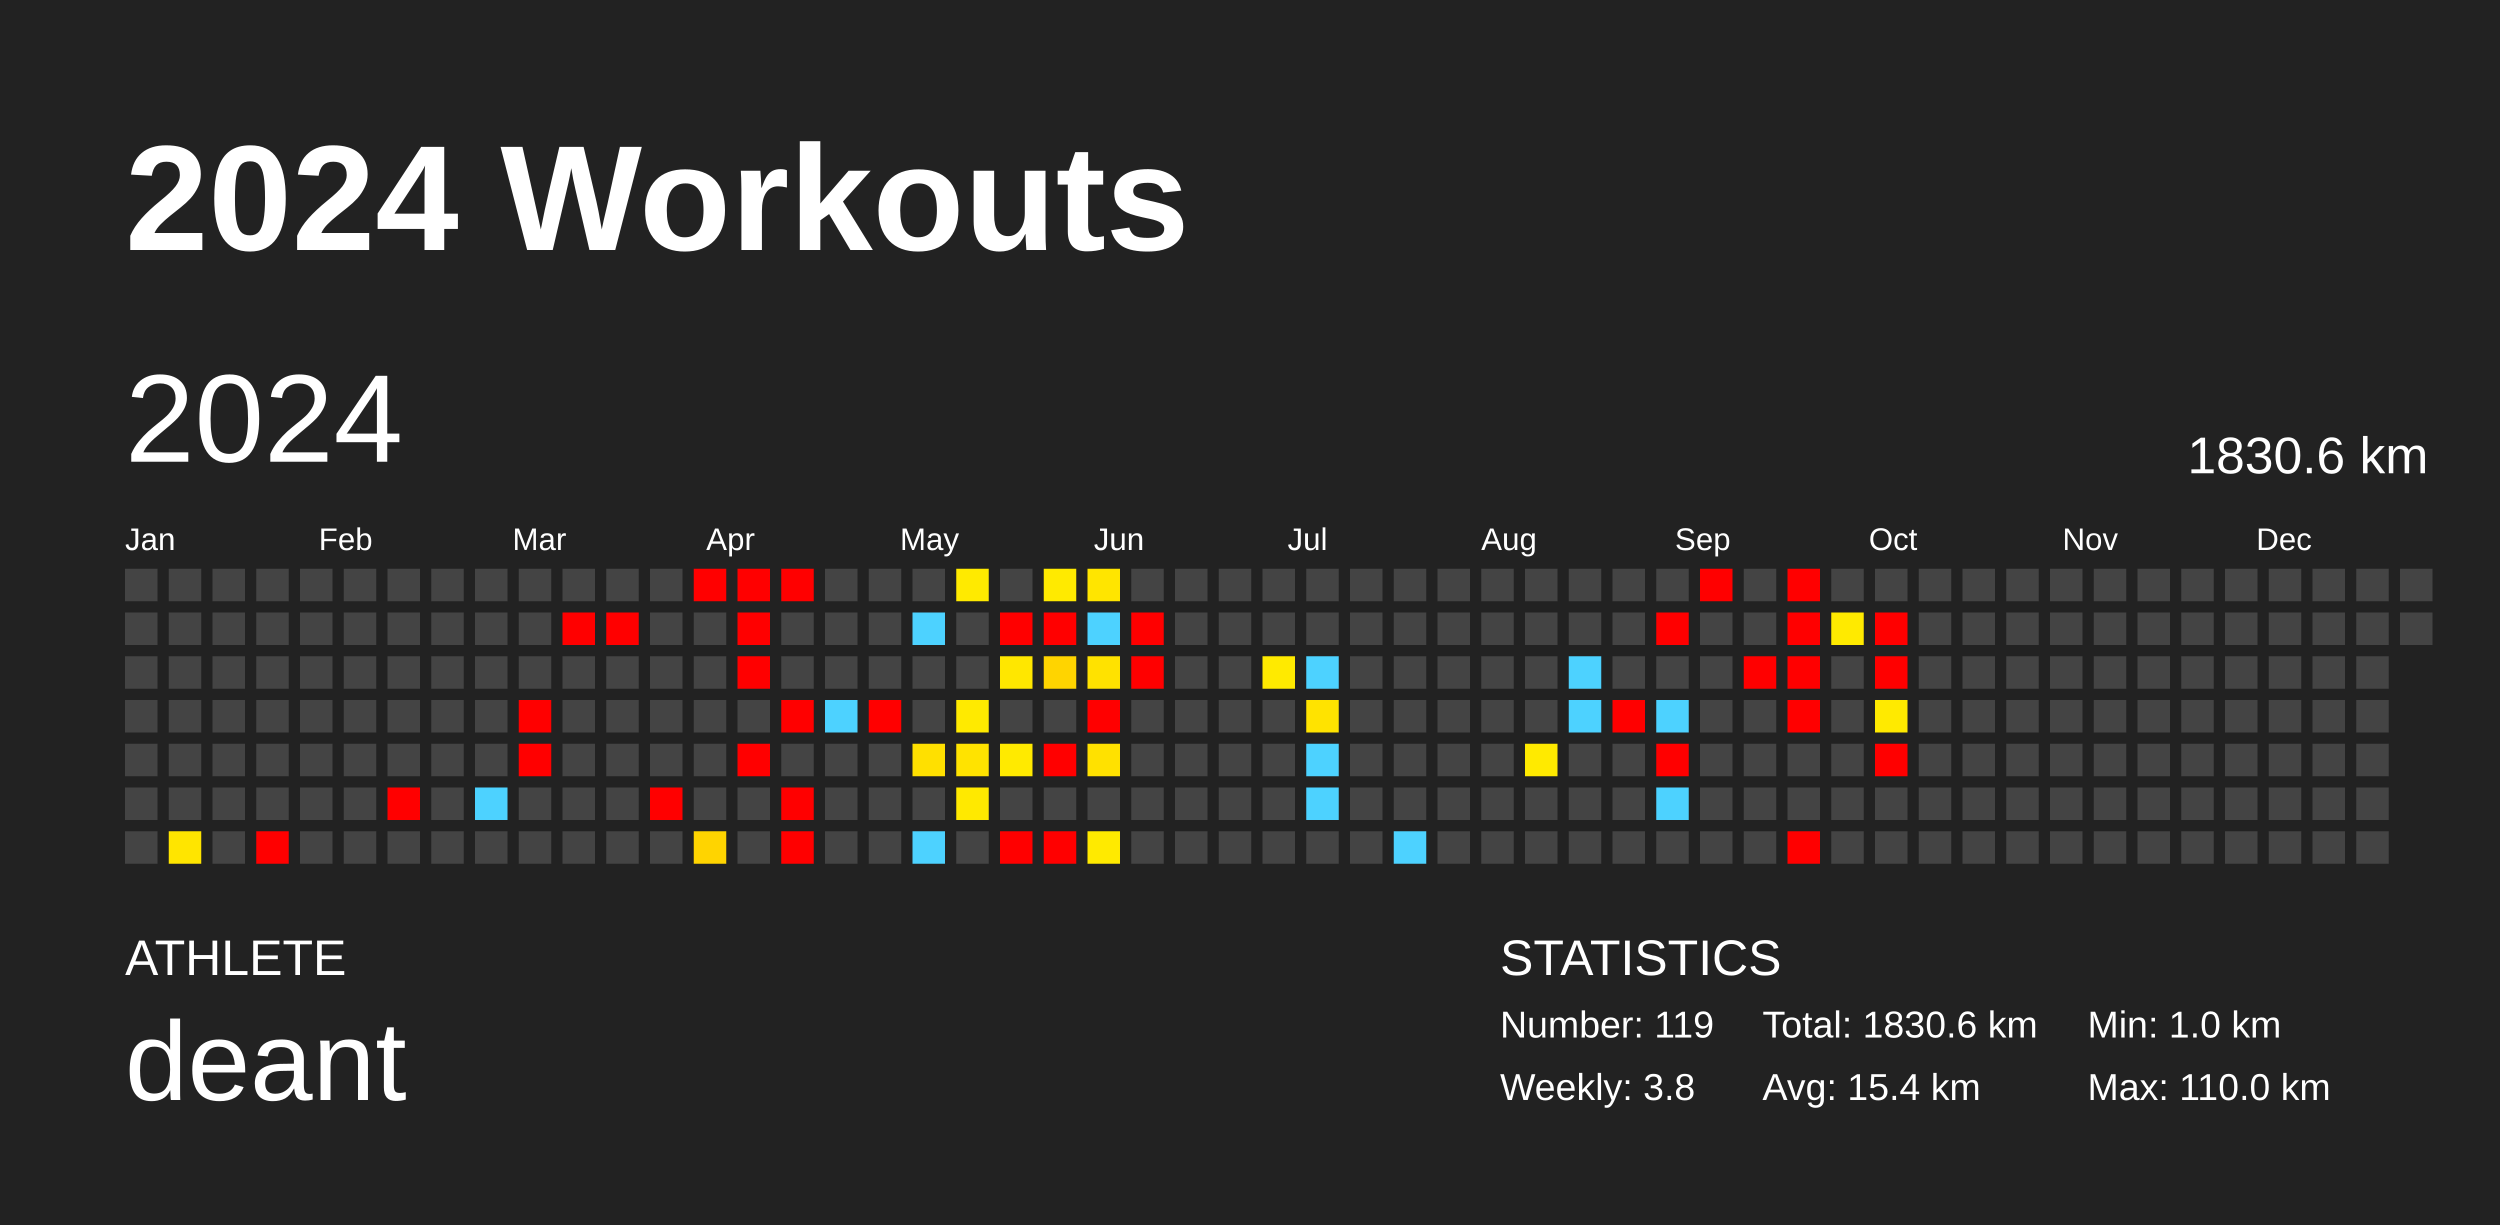
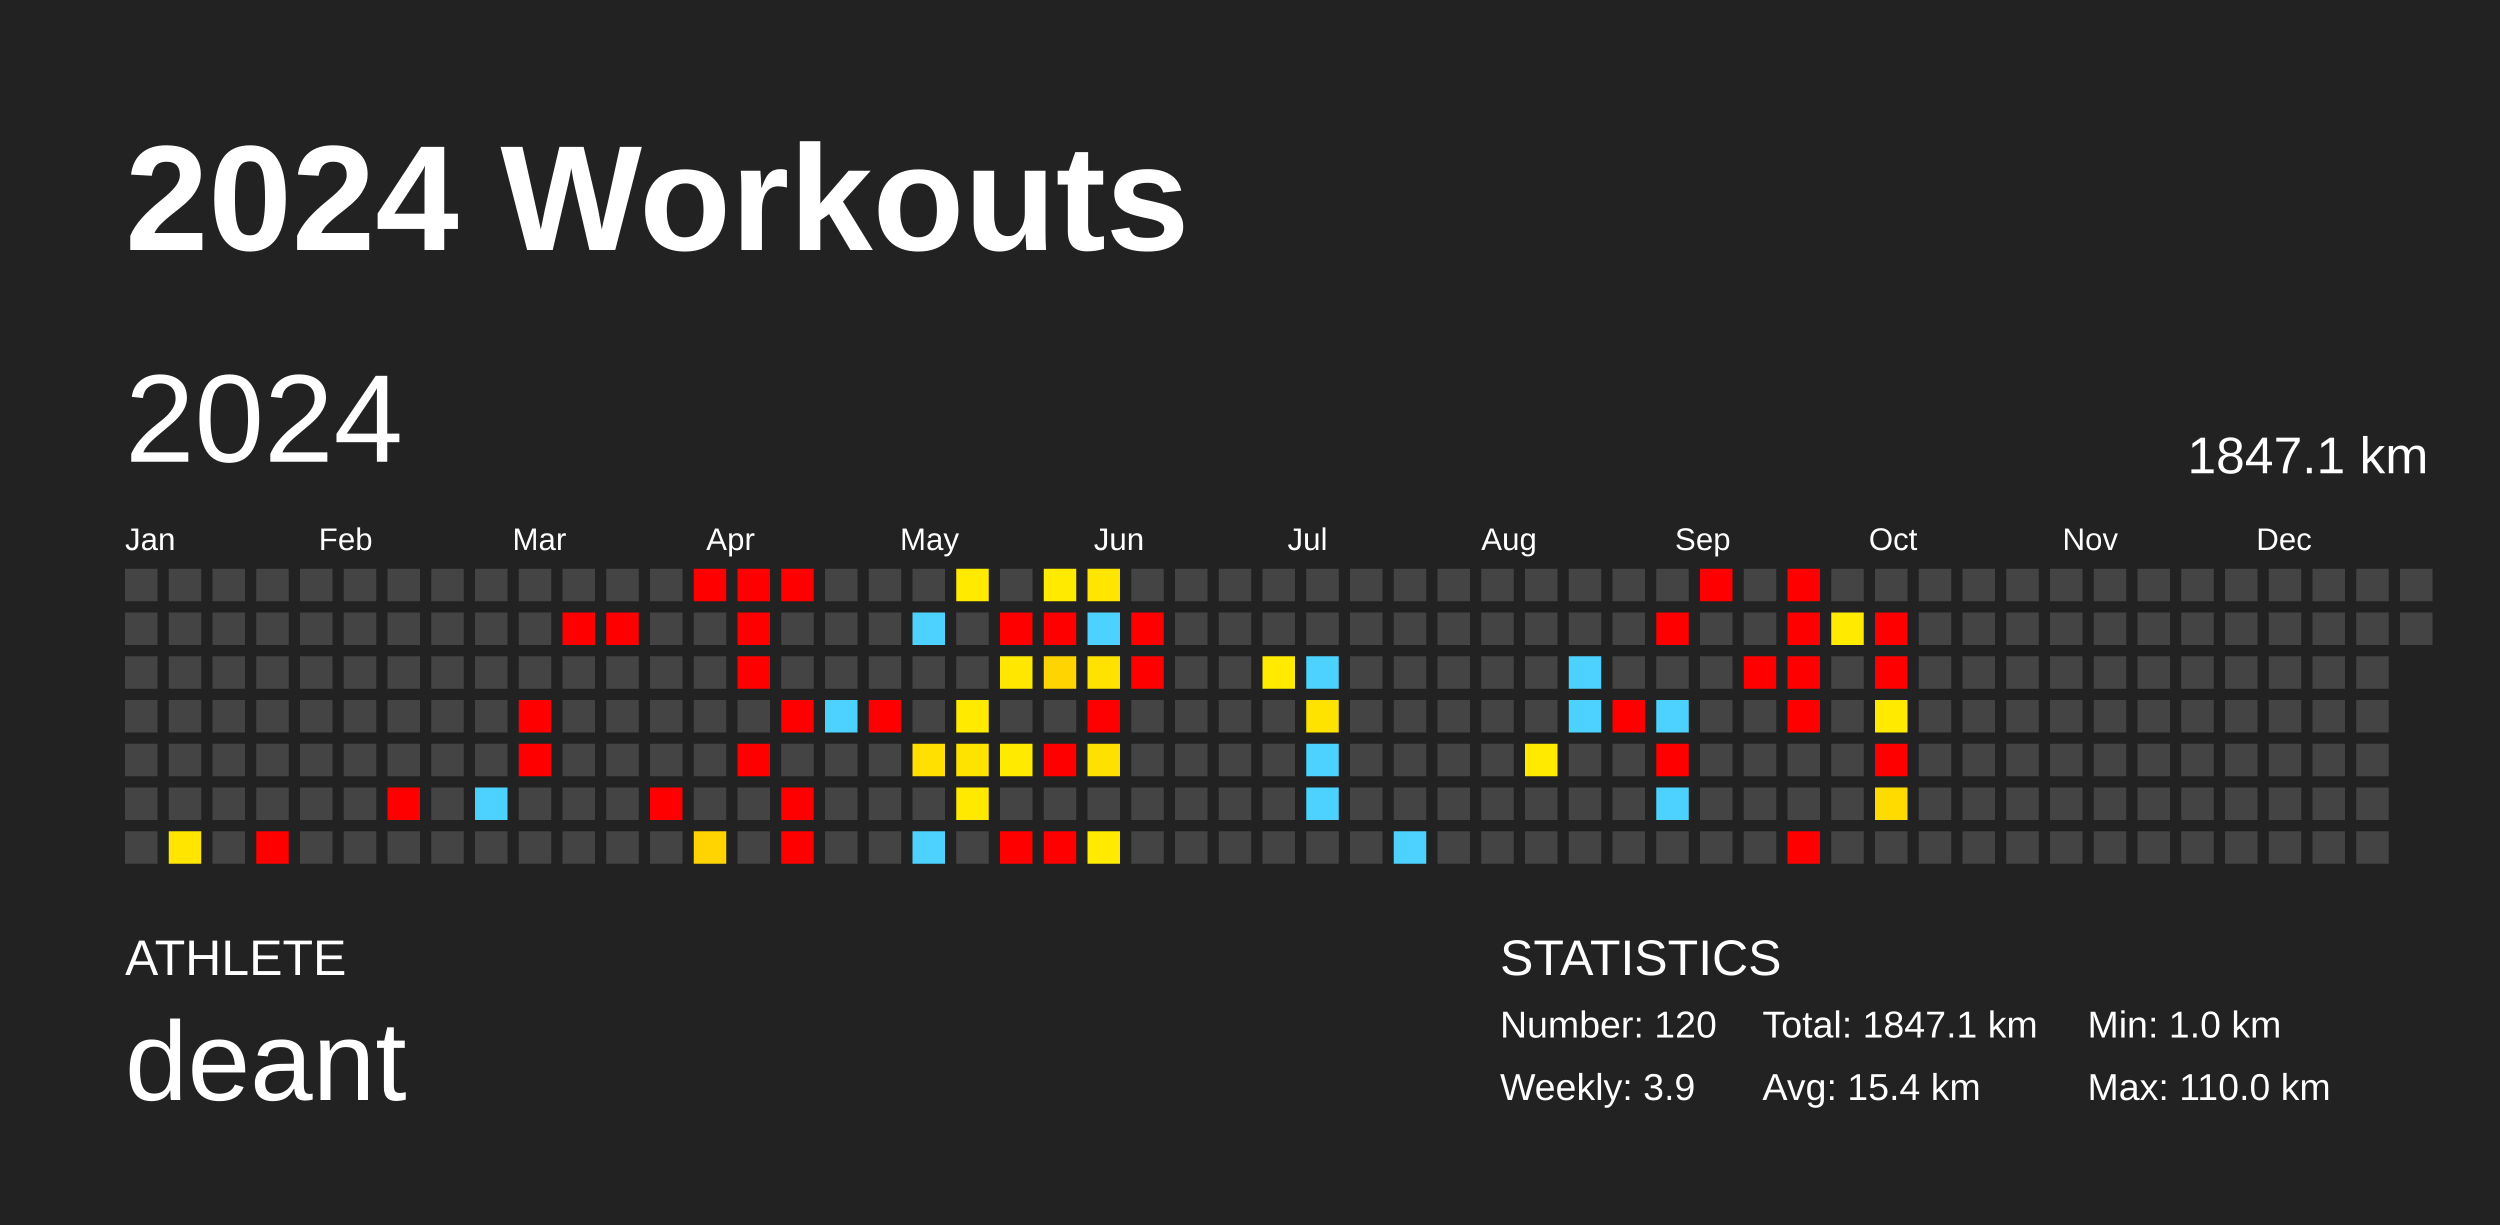
<svg xmlns="http://www.w3.org/2000/svg" baseProfile="full" height="98mm" version="1.1" viewBox="0,0,200,98" width="200mm">
  <defs />
  <rect fill="#222222" height="98" width="200" x="0" y="0" />
  <text fill="#FFFFFF" style="font-size:12px; font-family:Arial; font-weight:bold;" x="10" y="20">2024 Workouts</text>
  <text fill="#FFFFFF" style="font-size:4px; font-family:Arial" x="10" y="78">ATHLETE</text>
  <text fill="#FFFFFF" style="font-size:9px; font-family:Arial" x="10" y="88">deant</text>
  <text fill="#FFFFFF" style="font-size:4px; font-family:Arial" x="120" y="78">STATISTICS</text>
-   <text fill="#FFFFFF" style="font-size:3px; font-family:Arial" x="120" y="83">Number: 119</text>
-   <text fill="#FFFFFF" style="font-size:3px; font-family:Arial" x="120" y="88">Weekly: 3.8</text>
-   <text fill="#FFFFFF" style="font-size:3px; font-family:Arial" x="141" y="83">Total: 1830.6 km</text>
+   <text fill="#FFFFFF" style="font-size:3px; font-family:Arial" x="120" y="83">Number: 120</text>
+   <text fill="#FFFFFF" style="font-size:3px; font-family:Arial" x="120" y="88">Weekly: 3.9</text>
+   <text fill="#FFFFFF" style="font-size:3px; font-family:Arial" x="141" y="83">Total: 1847.1 km</text>
  <text fill="#FFFFFF" style="font-size:3px; font-family:Arial" x="141" y="88">Avg: 15.4 km</text>
  <text fill="#FFFFFF" style="font-size:3px; font-family:Arial" x="167" y="83">Min: 1.0 km</text>
  <text fill="#FFFFFF" style="font-size:3px; font-family:Arial" x="167" y="88">Max: 110.0 km</text>
  <text dominant-baseline="hanging" fill="#FFFFFF" style="font-size:10.0px; font-family:Arial;" x="10" y="30">2024</text>
-   <text dominant-baseline="hanging" fill="#FFFFFF" style="font-size:4.125px; font-family:Arial;" x="175" y="35">1830.6 km</text>
+   <text dominant-baseline="hanging" fill="#FFFFFF" style="font-size:4.125px; font-family:Arial;" x="175" y="35">1847.1 km</text>
  <text fill="#FFFFFF" style="font-size:2.5px; font-family:Arial" x="10.0" y="44">Jan</text>
  <text fill="#FFFFFF" style="font-size:2.5px; font-family:Arial" x="25.5" y="44">Feb</text>
  <text fill="#FFFFFF" style="font-size:2.5px; font-family:Arial" x="41.0" y="44">Mar</text>
  <text fill="#FFFFFF" style="font-size:2.5px; font-family:Arial" x="56.5" y="44">Apr</text>
  <text fill="#FFFFFF" style="font-size:2.5px; font-family:Arial" x="72.0" y="44">May</text>
  <text fill="#FFFFFF" style="font-size:2.5px; font-family:Arial" x="87.5" y="44">Jun</text>
  <text fill="#FFFFFF" style="font-size:2.5px; font-family:Arial" x="103.0" y="44">Jul</text>
  <text fill="#FFFFFF" style="font-size:2.5px; font-family:Arial" x="118.5" y="44">Aug</text>
  <text fill="#FFFFFF" style="font-size:2.5px; font-family:Arial" x="134.0" y="44">Sep</text>
  <text fill="#FFFFFF" style="font-size:2.5px; font-family:Arial" x="149.5" y="44">Oct</text>
  <text fill="#FFFFFF" style="font-size:2.5px; font-family:Arial" x="165.0" y="44">Nov</text>
  <text fill="#FFFFFF" style="font-size:2.5px; font-family:Arial" x="180.5" y="44">Dec</text>
  <rect fill="#444444" height="2.6" width="2.6" x="10.0" y="45.5" />
  <rect fill="#444444" height="2.6" width="2.6" x="10.0" y="49.0" />
  <rect fill="#444444" height="2.6" width="2.6" x="10.0" y="52.5" />
  <rect fill="#444444" height="2.6" width="2.6" x="10.0" y="56.0" />
  <rect fill="#444444" height="2.6" width="2.6" x="10.0" y="59.5" />
  <rect fill="#444444" height="2.6" width="2.6" x="10.0" y="63.0" />
  <rect fill="#444444" height="2.6" width="2.6" x="10.0" y="66.5" />
  <rect fill="#444444" height="2.6" width="2.6" x="13.5" y="45.5" />
  <rect fill="#444444" height="2.6" width="2.6" x="13.5" y="49.0" />
  <rect fill="#444444" height="2.6" width="2.6" x="13.5" y="52.5" />
  <rect fill="#444444" height="2.6" width="2.6" x="13.5" y="56.0" />
  <rect fill="#444444" height="2.6" width="2.6" x="13.5" y="59.5" />
  <rect fill="#444444" height="2.6" width="2.6" x="13.5" y="63.0" />
  <rect fill="#ffe500" height="2.6" width="2.6" x="13.5" y="66.5" />
  <rect fill="#444444" height="2.6" width="2.6" x="17.0" y="45.5" />
  <rect fill="#444444" height="2.6" width="2.6" x="17.0" y="49.0" />
  <rect fill="#444444" height="2.6" width="2.6" x="17.0" y="52.5" />
  <rect fill="#444444" height="2.6" width="2.6" x="17.0" y="56.0" />
  <rect fill="#444444" height="2.6" width="2.6" x="17.0" y="59.5" />
  <rect fill="#444444" height="2.6" width="2.6" x="17.0" y="63.0" />
  <rect fill="#444444" height="2.6" width="2.6" x="17.0" y="66.5" />
  <rect fill="#444444" height="2.6" width="2.6" x="20.5" y="45.5" />
  <rect fill="#444444" height="2.6" width="2.6" x="20.5" y="49.0" />
  <rect fill="#444444" height="2.6" width="2.6" x="20.5" y="52.5" />
  <rect fill="#444444" height="2.6" width="2.6" x="20.5" y="56.0" />
  <rect fill="#444444" height="2.6" width="2.6" x="20.5" y="59.5" />
  <rect fill="#444444" height="2.6" width="2.6" x="20.5" y="63.0" />
  <rect fill="red" height="2.6" width="2.6" x="20.5" y="66.5" />
  <rect fill="#444444" height="2.6" width="2.6" x="24.0" y="45.5" />
  <rect fill="#444444" height="2.6" width="2.6" x="24.0" y="49.0" />
  <rect fill="#444444" height="2.6" width="2.6" x="24.0" y="52.5" />
  <rect fill="#444444" height="2.6" width="2.6" x="24.0" y="56.0" />
  <rect fill="#444444" height="2.6" width="2.6" x="24.0" y="59.5" />
  <rect fill="#444444" height="2.6" width="2.6" x="24.0" y="63.0" />
  <rect fill="#444444" height="2.6" width="2.6" x="24.0" y="66.5" />
  <rect fill="#444444" height="2.6" width="2.6" x="27.5" y="45.5" />
  <rect fill="#444444" height="2.6" width="2.6" x="27.5" y="49.0" />
  <rect fill="#444444" height="2.6" width="2.6" x="27.5" y="52.5" />
  <rect fill="#444444" height="2.6" width="2.6" x="27.5" y="56.0" />
  <rect fill="#444444" height="2.6" width="2.6" x="27.5" y="59.5" />
  <rect fill="#444444" height="2.6" width="2.6" x="27.5" y="63.0" />
  <rect fill="#444444" height="2.6" width="2.6" x="27.5" y="66.5" />
  <rect fill="#444444" height="2.6" width="2.6" x="31.0" y="45.5" />
  <rect fill="#444444" height="2.6" width="2.6" x="31.0" y="49.0" />
  <rect fill="#444444" height="2.6" width="2.6" x="31.0" y="52.5" />
  <rect fill="#444444" height="2.6" width="2.6" x="31.0" y="56.0" />
  <rect fill="#444444" height="2.6" width="2.6" x="31.0" y="59.5" />
  <rect fill="red" height="2.6" width="2.6" x="31.0" y="63.0" />
  <rect fill="#444444" height="2.6" width="2.6" x="31.0" y="66.5" />
  <rect fill="#444444" height="2.6" width="2.6" x="34.5" y="45.5" />
  <rect fill="#444444" height="2.6" width="2.6" x="34.5" y="49.0" />
  <rect fill="#444444" height="2.6" width="2.6" x="34.5" y="52.5" />
  <rect fill="#444444" height="2.6" width="2.6" x="34.5" y="56.0" />
  <rect fill="#444444" height="2.6" width="2.6" x="34.5" y="59.5" />
  <rect fill="#444444" height="2.6" width="2.6" x="34.5" y="63.0" />
  <rect fill="#444444" height="2.6" width="2.6" x="34.5" y="66.5" />
  <rect fill="#444444" height="2.6" width="2.6" x="38.0" y="45.5" />
  <rect fill="#444444" height="2.6" width="2.6" x="38.0" y="49.0" />
  <rect fill="#444444" height="2.6" width="2.6" x="38.0" y="52.5" />
  <rect fill="#444444" height="2.6" width="2.6" x="38.0" y="56.0" />
  <rect fill="#444444" height="2.6" width="2.6" x="38.0" y="59.5" />
  <rect fill="#4dd2ff" height="2.6" width="2.6" x="38.0" y="63.0" />
  <rect fill="#444444" height="2.6" width="2.6" x="38.0" y="66.5" />
  <rect fill="#444444" height="2.6" width="2.6" x="41.5" y="45.5" />
  <rect fill="#444444" height="2.6" width="2.6" x="41.5" y="49.0" />
  <rect fill="#444444" height="2.6" width="2.6" x="41.5" y="52.5" />
  <rect fill="red" height="2.6" width="2.6" x="41.5" y="56.0" />
  <rect fill="red" height="2.6" width="2.6" x="41.5" y="59.5" />
  <rect fill="#444444" height="2.6" width="2.6" x="41.5" y="63.0" />
  <rect fill="#444444" height="2.6" width="2.6" x="41.5" y="66.5" />
  <rect fill="#444444" height="2.6" width="2.6" x="45.0" y="45.5" />
  <rect fill="red" height="2.6" width="2.6" x="45.0" y="49.0" />
  <rect fill="#444444" height="2.6" width="2.6" x="45.0" y="52.5" />
  <rect fill="#444444" height="2.6" width="2.6" x="45.0" y="56.0" />
  <rect fill="#444444" height="2.6" width="2.6" x="45.0" y="59.5" />
  <rect fill="#444444" height="2.6" width="2.6" x="45.0" y="63.0" />
  <rect fill="#444444" height="2.6" width="2.6" x="45.0" y="66.5" />
  <rect fill="#444444" height="2.6" width="2.6" x="48.5" y="45.5" />
  <rect fill="red" height="2.6" width="2.6" x="48.5" y="49.0" />
  <rect fill="#444444" height="2.6" width="2.6" x="48.5" y="52.5" />
  <rect fill="#444444" height="2.6" width="2.6" x="48.5" y="56.0" />
  <rect fill="#444444" height="2.6" width="2.6" x="48.5" y="59.5" />
  <rect fill="#444444" height="2.6" width="2.6" x="48.5" y="63.0" />
  <rect fill="#444444" height="2.6" width="2.6" x="48.5" y="66.5" />
  <rect fill="#444444" height="2.6" width="2.6" x="52.0" y="45.5" />
  <rect fill="#444444" height="2.6" width="2.6" x="52.0" y="49.0" />
  <rect fill="#444444" height="2.6" width="2.6" x="52.0" y="52.5" />
  <rect fill="#444444" height="2.6" width="2.6" x="52.0" y="56.0" />
  <rect fill="#444444" height="2.6" width="2.6" x="52.0" y="59.5" />
  <rect fill="red" height="2.6" width="2.6" x="52.0" y="63.0" />
  <rect fill="#444444" height="2.6" width="2.6" x="52.0" y="66.5" />
  <rect fill="red" height="2.6" width="2.6" x="55.5" y="45.5" />
  <rect fill="#444444" height="2.6" width="2.6" x="55.5" y="49.0" />
  <rect fill="#444444" height="2.6" width="2.6" x="55.5" y="52.5" />
  <rect fill="#444444" height="2.6" width="2.6" x="55.5" y="56.0" />
  <rect fill="#444444" height="2.6" width="2.6" x="55.5" y="59.5" />
  <rect fill="#444444" height="2.6" width="2.6" x="55.5" y="63.0" />
  <rect fill="#ffd400" height="2.6" width="2.6" x="55.5" y="66.5" />
  <rect fill="red" height="2.6" width="2.6" x="59.0" y="45.5" />
  <rect fill="red" height="2.6" width="2.6" x="59.0" y="49.0" />
  <rect fill="red" height="2.6" width="2.6" x="59.0" y="52.5" />
  <rect fill="#444444" height="2.6" width="2.6" x="59.0" y="56.0" />
  <rect fill="red" height="2.6" width="2.6" x="59.0" y="59.5" />
  <rect fill="#444444" height="2.6" width="2.6" x="59.0" y="63.0" />
  <rect fill="#444444" height="2.6" width="2.6" x="59.0" y="66.5" />
  <rect fill="red" height="2.6" width="2.6" x="62.5" y="45.5" />
  <rect fill="#444444" height="2.6" width="2.6" x="62.5" y="49.0" />
  <rect fill="#444444" height="2.6" width="2.6" x="62.5" y="52.5" />
  <rect fill="red" height="2.6" width="2.6" x="62.5" y="56.0" />
  <rect fill="#444444" height="2.6" width="2.6" x="62.5" y="59.5" />
  <rect fill="red" height="2.6" width="2.6" x="62.5" y="63.0" />
  <rect fill="red" height="2.6" width="2.6" x="62.5" y="66.5" />
  <rect fill="#444444" height="2.6" width="2.6" x="66.0" y="45.5" />
  <rect fill="#444444" height="2.6" width="2.6" x="66.0" y="49.0" />
  <rect fill="#444444" height="2.6" width="2.6" x="66.0" y="52.5" />
  <rect fill="#4dd2ff" height="2.6" width="2.6" x="66.0" y="56.0" />
  <rect fill="#444444" height="2.6" width="2.6" x="66.0" y="59.5" />
  <rect fill="#444444" height="2.6" width="2.6" x="66.0" y="63.0" />
  <rect fill="#444444" height="2.6" width="2.6" x="66.0" y="66.5" />
  <rect fill="#444444" height="2.6" width="2.6" x="69.5" y="45.5" />
  <rect fill="#444444" height="2.6" width="2.6" x="69.5" y="49.0" />
  <rect fill="#444444" height="2.6" width="2.6" x="69.5" y="52.5" />
  <rect fill="red" height="2.6" width="2.6" x="69.5" y="56.0" />
  <rect fill="#444444" height="2.6" width="2.6" x="69.5" y="59.5" />
  <rect fill="#444444" height="2.6" width="2.6" x="69.5" y="63.0" />
  <rect fill="#444444" height="2.6" width="2.6" x="69.5" y="66.5" />
  <rect fill="#444444" height="2.6" width="2.6" x="73.0" y="45.5" />
  <rect fill="#4dd2ff" height="2.6" width="2.6" x="73.0" y="49.0" />
  <rect fill="#444444" height="2.6" width="2.6" x="73.0" y="52.5" />
  <rect fill="#444444" height="2.6" width="2.6" x="73.0" y="56.0" />
  <rect fill="#ffe000" height="2.6" width="2.6" x="73.0" y="59.5" />
  <rect fill="#444444" height="2.6" width="2.6" x="73.0" y="63.0" />
  <rect fill="#4dd2ff" height="2.6" width="2.6" x="73.0" y="66.5" />
  <rect fill="#ffea00" height="2.6" width="2.6" x="76.5" y="45.5" />
  <rect fill="#444444" height="2.6" width="2.6" x="76.5" y="49.0" />
  <rect fill="#444444" height="2.6" width="2.6" x="76.5" y="52.5" />
  <rect fill="#ffea00" height="2.6" width="2.6" x="76.5" y="56.0" />
  <rect fill="#ffe300" height="2.6" width="2.6" x="76.5" y="59.5" />
  <rect fill="#ffe900" height="2.6" width="2.6" x="76.5" y="63.0" />
  <rect fill="#444444" height="2.6" width="2.6" x="76.5" y="66.5" />
  <rect fill="#444444" height="2.6" width="2.6" x="80.0" y="45.5" />
  <rect fill="red" height="2.6" width="2.6" x="80.0" y="49.0" />
  <rect fill="#ffe700" height="2.6" width="2.6" x="80.0" y="52.5" />
  <rect fill="#444444" height="2.6" width="2.6" x="80.0" y="56.0" />
  <rect fill="#ffea00" height="2.6" width="2.6" x="80.0" y="59.5" />
  <rect fill="#444444" height="2.6" width="2.6" x="80.0" y="63.0" />
  <rect fill="red" height="2.6" width="2.6" x="80.0" y="66.5" />
  <rect fill="#ffea00" height="2.6" width="2.6" x="83.5" y="45.5" />
  <rect fill="red" height="2.6" width="2.6" x="83.5" y="49.0" />
  <rect fill="#ffd400" height="2.6" width="2.6" x="83.5" y="52.5" />
  <rect fill="#444444" height="2.6" width="2.6" x="83.5" y="56.0" />
  <rect fill="red" height="2.6" width="2.6" x="83.5" y="59.5" />
  <rect fill="#444444" height="2.6" width="2.6" x="83.5" y="63.0" />
  <rect fill="red" height="2.6" width="2.6" x="83.5" y="66.5" />
  <rect fill="#ffe500" height="2.6" width="2.6" x="87.0" y="45.5" />
  <rect fill="#4dd2ff" height="2.6" width="2.6" x="87.0" y="49.0" />
  <rect fill="#ffe200" height="2.6" width="2.6" x="87.0" y="52.5" />
  <rect fill="red" height="2.6" width="2.6" x="87.0" y="56.0" />
  <rect fill="#ffe100" height="2.6" width="2.6" x="87.0" y="59.5" />
  <rect fill="#444444" height="2.6" width="2.6" x="87.0" y="63.0" />
  <rect fill="#ffea00" height="2.6" width="2.6" x="87.0" y="66.5" />
  <rect fill="#444444" height="2.6" width="2.6" x="90.5" y="45.5" />
  <rect fill="red" height="2.6" width="2.6" x="90.5" y="49.0" />
  <rect fill="red" height="2.6" width="2.6" x="90.5" y="52.5" />
  <rect fill="#444444" height="2.6" width="2.6" x="90.5" y="56.0" />
  <rect fill="#444444" height="2.6" width="2.6" x="90.5" y="59.5" />
  <rect fill="#444444" height="2.6" width="2.6" x="90.5" y="63.0" />
  <rect fill="#444444" height="2.6" width="2.6" x="90.5" y="66.5" />
  <rect fill="#444444" height="2.6" width="2.6" x="94.0" y="45.5" />
  <rect fill="#444444" height="2.6" width="2.6" x="94.0" y="49.0" />
  <rect fill="#444444" height="2.6" width="2.6" x="94.0" y="52.5" />
  <rect fill="#444444" height="2.6" width="2.6" x="94.0" y="56.0" />
  <rect fill="#444444" height="2.6" width="2.6" x="94.0" y="59.5" />
  <rect fill="#444444" height="2.6" width="2.6" x="94.0" y="63.0" />
  <rect fill="#444444" height="2.6" width="2.6" x="94.0" y="66.5" />
  <rect fill="#444444" height="2.6" width="2.6" x="97.5" y="45.5" />
  <rect fill="#444444" height="2.6" width="2.6" x="97.5" y="49.0" />
  <rect fill="#444444" height="2.6" width="2.6" x="97.5" y="52.5" />
  <rect fill="#444444" height="2.6" width="2.6" x="97.5" y="56.0" />
  <rect fill="#444444" height="2.6" width="2.6" x="97.5" y="59.5" />
  <rect fill="#444444" height="2.6" width="2.6" x="97.5" y="63.0" />
  <rect fill="#444444" height="2.6" width="2.6" x="97.5" y="66.5" />
  <rect fill="#444444" height="2.6" width="2.6" x="101.0" y="45.5" />
  <rect fill="#444444" height="2.6" width="2.6" x="101.0" y="49.0" />
  <rect fill="#ffea00" height="2.6" width="2.6" x="101.0" y="52.5" />
  <rect fill="#444444" height="2.6" width="2.6" x="101.0" y="56.0" />
  <rect fill="#444444" height="2.6" width="2.6" x="101.0" y="59.5" />
  <rect fill="#444444" height="2.6" width="2.6" x="101.0" y="63.0" />
  <rect fill="#444444" height="2.6" width="2.6" x="101.0" y="66.5" />
  <rect fill="#444444" height="2.6" width="2.6" x="104.5" y="45.5" />
  <rect fill="#444444" height="2.6" width="2.6" x="104.5" y="49.0" />
  <rect fill="#4dd2ff" height="2.6" width="2.6" x="104.5" y="52.5" />
  <rect fill="#ffe300" height="2.6" width="2.6" x="104.5" y="56.0" />
  <rect fill="#4dd2ff" height="2.6" width="2.6" x="104.5" y="59.5" />
  <rect fill="#4dd2ff" height="2.6" width="2.6" x="104.5" y="63.0" />
  <rect fill="#444444" height="2.6" width="2.6" x="104.5" y="66.5" />
  <rect fill="#444444" height="2.6" width="2.6" x="108.0" y="45.5" />
  <rect fill="#444444" height="2.6" width="2.6" x="108.0" y="49.0" />
  <rect fill="#444444" height="2.6" width="2.6" x="108.0" y="52.5" />
  <rect fill="#444444" height="2.6" width="2.6" x="108.0" y="56.0" />
  <rect fill="#444444" height="2.6" width="2.6" x="108.0" y="59.5" />
  <rect fill="#444444" height="2.6" width="2.6" x="108.0" y="63.0" />
  <rect fill="#444444" height="2.6" width="2.6" x="108.0" y="66.5" />
  <rect fill="#444444" height="2.6" width="2.6" x="111.5" y="45.5" />
  <rect fill="#444444" height="2.6" width="2.6" x="111.5" y="49.0" />
  <rect fill="#444444" height="2.6" width="2.6" x="111.5" y="52.5" />
  <rect fill="#444444" height="2.6" width="2.6" x="111.5" y="56.0" />
  <rect fill="#444444" height="2.6" width="2.6" x="111.5" y="59.5" />
  <rect fill="#444444" height="2.6" width="2.6" x="111.5" y="63.0" />
  <rect fill="#4dd2ff" height="2.6" width="2.6" x="111.5" y="66.5" />
  <rect fill="#444444" height="2.6" width="2.6" x="115.0" y="45.5" />
  <rect fill="#444444" height="2.6" width="2.6" x="115.0" y="49.0" />
  <rect fill="#444444" height="2.6" width="2.6" x="115.0" y="52.5" />
  <rect fill="#444444" height="2.6" width="2.6" x="115.0" y="56.0" />
  <rect fill="#444444" height="2.6" width="2.6" x="115.0" y="59.5" />
  <rect fill="#444444" height="2.6" width="2.6" x="115.0" y="63.0" />
  <rect fill="#444444" height="2.6" width="2.6" x="115.0" y="66.5" />
  <rect fill="#444444" height="2.6" width="2.6" x="118.5" y="45.5" />
  <rect fill="#444444" height="2.6" width="2.6" x="118.5" y="49.0" />
  <rect fill="#444444" height="2.6" width="2.6" x="118.5" y="52.5" />
  <rect fill="#444444" height="2.6" width="2.6" x="118.5" y="56.0" />
  <rect fill="#444444" height="2.6" width="2.6" x="118.5" y="59.5" />
  <rect fill="#444444" height="2.6" width="2.6" x="118.5" y="63.0" />
  <rect fill="#444444" height="2.6" width="2.6" x="118.5" y="66.5" />
  <rect fill="#444444" height="2.6" width="2.6" x="122.0" y="45.5" />
  <rect fill="#444444" height="2.6" width="2.6" x="122.0" y="49.0" />
  <rect fill="#444444" height="2.6" width="2.6" x="122.0" y="52.5" />
  <rect fill="#444444" height="2.6" width="2.6" x="122.0" y="56.0" />
  <rect fill="#ffea00" height="2.6" width="2.6" x="122.0" y="59.5" />
  <rect fill="#444444" height="2.6" width="2.6" x="122.0" y="63.0" />
  <rect fill="#444444" height="2.6" width="2.6" x="122.0" y="66.5" />
  <rect fill="#444444" height="2.6" width="2.6" x="125.5" y="45.5" />
  <rect fill="#444444" height="2.6" width="2.6" x="125.5" y="49.0" />
  <rect fill="#4dd2ff" height="2.6" width="2.6" x="125.5" y="52.5" />
  <rect fill="#4dd2ff" height="2.6" width="2.6" x="125.5" y="56.0" />
  <rect fill="#444444" height="2.6" width="2.6" x="125.5" y="59.5" />
  <rect fill="#444444" height="2.6" width="2.6" x="125.5" y="63.0" />
  <rect fill="#444444" height="2.6" width="2.6" x="125.5" y="66.5" />
  <rect fill="#444444" height="2.6" width="2.6" x="129.0" y="45.5" />
  <rect fill="#444444" height="2.6" width="2.6" x="129.0" y="49.0" />
  <rect fill="#444444" height="2.6" width="2.6" x="129.0" y="52.5" />
  <rect fill="red" height="2.6" width="2.6" x="129.0" y="56.0" />
  <rect fill="#444444" height="2.6" width="2.6" x="129.0" y="59.5" />
  <rect fill="#444444" height="2.6" width="2.6" x="129.0" y="63.0" />
  <rect fill="#444444" height="2.6" width="2.6" x="129.0" y="66.5" />
  <rect fill="#444444" height="2.6" width="2.6" x="132.5" y="45.5" />
  <rect fill="red" height="2.6" width="2.6" x="132.5" y="49.0" />
  <rect fill="#444444" height="2.6" width="2.6" x="132.5" y="52.5" />
  <rect fill="#4dd2ff" height="2.6" width="2.6" x="132.5" y="56.0" />
  <rect fill="red" height="2.6" width="2.6" x="132.5" y="59.5" />
  <rect fill="#4dd2ff" height="2.6" width="2.6" x="132.5" y="63.0" />
  <rect fill="#444444" height="2.6" width="2.6" x="132.5" y="66.5" />
  <rect fill="red" height="2.6" width="2.6" x="136.0" y="45.5" />
  <rect fill="#444444" height="2.6" width="2.6" x="136.0" y="49.0" />
  <rect fill="#444444" height="2.6" width="2.6" x="136.0" y="52.5" />
  <rect fill="#444444" height="2.6" width="2.6" x="136.0" y="56.0" />
  <rect fill="#444444" height="2.6" width="2.6" x="136.0" y="59.5" />
  <rect fill="#444444" height="2.6" width="2.6" x="136.0" y="63.0" />
  <rect fill="#444444" height="2.6" width="2.6" x="136.0" y="66.5" />
  <rect fill="#444444" height="2.6" width="2.6" x="139.5" y="45.5" />
  <rect fill="#444444" height="2.6" width="2.6" x="139.5" y="49.0" />
  <rect fill="red" height="2.6" width="2.6" x="139.5" y="52.5" />
  <rect fill="#444444" height="2.6" width="2.6" x="139.5" y="56.0" />
  <rect fill="#444444" height="2.6" width="2.6" x="139.5" y="59.5" />
  <rect fill="#444444" height="2.6" width="2.6" x="139.5" y="63.0" />
  <rect fill="#444444" height="2.6" width="2.6" x="139.5" y="66.5" />
  <rect fill="red" height="2.6" width="2.6" x="143.0" y="45.5" />
  <rect fill="red" height="2.6" width="2.6" x="143.0" y="49.0" />
  <rect fill="red" height="2.6" width="2.6" x="143.0" y="52.5" />
  <rect fill="red" height="2.6" width="2.6" x="143.0" y="56.0" />
  <rect fill="#444444" height="2.6" width="2.6" x="143.0" y="59.5" />
  <rect fill="#444444" height="2.6" width="2.6" x="143.0" y="63.0" />
  <rect fill="red" height="2.6" width="2.6" x="143.0" y="66.5" />
  <rect fill="#444444" height="2.6" width="2.6" x="146.5" y="45.5" />
  <rect fill="#ffea00" height="2.6" width="2.6" x="146.5" y="49.0" />
  <rect fill="#444444" height="2.6" width="2.6" x="146.5" y="52.5" />
  <rect fill="#444444" height="2.6" width="2.6" x="146.5" y="56.0" />
  <rect fill="#444444" height="2.6" width="2.6" x="146.5" y="59.5" />
  <rect fill="#444444" height="2.6" width="2.6" x="146.5" y="63.0" />
  <rect fill="#444444" height="2.6" width="2.6" x="146.5" y="66.5" />
  <rect fill="#444444" height="2.6" width="2.6" x="150.0" y="45.5" />
  <rect fill="red" height="2.6" width="2.6" x="150.0" y="49.0" />
  <rect fill="red" height="2.6" width="2.6" x="150.0" y="52.5" />
  <rect fill="#ffea00" height="2.6" width="2.6" x="150.0" y="56.0" />
  <rect fill="red" height="2.6" width="2.6" x="150.0" y="59.5" />
-   <rect fill="#444444" height="2.6" width="2.6" x="150.0" y="63.0" />
+   <rect fill="#ffdb00" height="2.6" width="2.6" x="150.0" y="63.0" />
  <rect fill="#444444" height="2.6" width="2.6" x="150.0" y="66.5" />
  <rect fill="#444444" height="2.6" width="2.6" x="153.5" y="45.5" />
  <rect fill="#444444" height="2.6" width="2.6" x="153.5" y="49.0" />
  <rect fill="#444444" height="2.6" width="2.6" x="153.5" y="52.5" />
  <rect fill="#444444" height="2.6" width="2.6" x="153.5" y="56.0" />
  <rect fill="#444444" height="2.6" width="2.6" x="153.5" y="59.5" />
  <rect fill="#444444" height="2.6" width="2.6" x="153.5" y="63.0" />
  <rect fill="#444444" height="2.6" width="2.6" x="153.5" y="66.5" />
  <rect fill="#444444" height="2.6" width="2.6" x="157.0" y="45.5" />
  <rect fill="#444444" height="2.6" width="2.6" x="157.0" y="49.0" />
  <rect fill="#444444" height="2.6" width="2.6" x="157.0" y="52.5" />
  <rect fill="#444444" height="2.6" width="2.6" x="157.0" y="56.0" />
  <rect fill="#444444" height="2.6" width="2.6" x="157.0" y="59.5" />
  <rect fill="#444444" height="2.6" width="2.6" x="157.0" y="63.0" />
  <rect fill="#444444" height="2.6" width="2.6" x="157.0" y="66.5" />
  <rect fill="#444444" height="2.6" width="2.6" x="160.5" y="45.5" />
  <rect fill="#444444" height="2.6" width="2.6" x="160.5" y="49.0" />
  <rect fill="#444444" height="2.6" width="2.6" x="160.5" y="52.5" />
  <rect fill="#444444" height="2.6" width="2.6" x="160.5" y="56.0" />
  <rect fill="#444444" height="2.6" width="2.6" x="160.5" y="59.5" />
  <rect fill="#444444" height="2.6" width="2.6" x="160.5" y="63.0" />
  <rect fill="#444444" height="2.6" width="2.6" x="160.5" y="66.5" />
  <rect fill="#444444" height="2.6" width="2.6" x="164.0" y="45.5" />
  <rect fill="#444444" height="2.6" width="2.6" x="164.0" y="49.0" />
  <rect fill="#444444" height="2.6" width="2.6" x="164.0" y="52.5" />
  <rect fill="#444444" height="2.6" width="2.6" x="164.0" y="56.0" />
  <rect fill="#444444" height="2.6" width="2.6" x="164.0" y="59.5" />
  <rect fill="#444444" height="2.6" width="2.6" x="164.0" y="63.0" />
  <rect fill="#444444" height="2.6" width="2.6" x="164.0" y="66.5" />
  <rect fill="#444444" height="2.6" width="2.6" x="167.5" y="45.5" />
  <rect fill="#444444" height="2.6" width="2.6" x="167.5" y="49.0" />
  <rect fill="#444444" height="2.6" width="2.6" x="167.5" y="52.5" />
  <rect fill="#444444" height="2.6" width="2.6" x="167.5" y="56.0" />
  <rect fill="#444444" height="2.6" width="2.6" x="167.5" y="59.5" />
  <rect fill="#444444" height="2.6" width="2.6" x="167.5" y="63.0" />
  <rect fill="#444444" height="2.6" width="2.6" x="167.5" y="66.5" />
  <rect fill="#444444" height="2.6" width="2.6" x="171.0" y="45.5" />
  <rect fill="#444444" height="2.6" width="2.6" x="171.0" y="49.0" />
  <rect fill="#444444" height="2.6" width="2.6" x="171.0" y="52.5" />
  <rect fill="#444444" height="2.6" width="2.6" x="171.0" y="56.0" />
  <rect fill="#444444" height="2.6" width="2.6" x="171.0" y="59.5" />
  <rect fill="#444444" height="2.6" width="2.6" x="171.0" y="63.0" />
  <rect fill="#444444" height="2.6" width="2.6" x="171.0" y="66.5" />
  <rect fill="#444444" height="2.6" width="2.6" x="174.5" y="45.5" />
  <rect fill="#444444" height="2.6" width="2.6" x="174.5" y="49.0" />
  <rect fill="#444444" height="2.6" width="2.6" x="174.5" y="52.5" />
  <rect fill="#444444" height="2.6" width="2.6" x="174.5" y="56.0" />
  <rect fill="#444444" height="2.6" width="2.6" x="174.5" y="59.5" />
  <rect fill="#444444" height="2.6" width="2.6" x="174.5" y="63.0" />
  <rect fill="#444444" height="2.6" width="2.6" x="174.5" y="66.5" />
  <rect fill="#444444" height="2.6" width="2.6" x="178.0" y="45.5" />
  <rect fill="#444444" height="2.6" width="2.6" x="178.0" y="49.0" />
  <rect fill="#444444" height="2.6" width="2.6" x="178.0" y="52.5" />
  <rect fill="#444444" height="2.6" width="2.6" x="178.0" y="56.0" />
  <rect fill="#444444" height="2.6" width="2.6" x="178.0" y="59.5" />
  <rect fill="#444444" height="2.6" width="2.6" x="178.0" y="63.0" />
  <rect fill="#444444" height="2.6" width="2.6" x="178.0" y="66.5" />
  <rect fill="#444444" height="2.6" width="2.6" x="181.5" y="45.5" />
  <rect fill="#444444" height="2.6" width="2.6" x="181.5" y="49.0" />
  <rect fill="#444444" height="2.6" width="2.6" x="181.5" y="52.5" />
  <rect fill="#444444" height="2.6" width="2.6" x="181.5" y="56.0" />
  <rect fill="#444444" height="2.6" width="2.6" x="181.5" y="59.5" />
  <rect fill="#444444" height="2.6" width="2.6" x="181.5" y="63.0" />
  <rect fill="#444444" height="2.6" width="2.6" x="181.5" y="66.5" />
  <rect fill="#444444" height="2.6" width="2.6" x="185.0" y="45.5" />
  <rect fill="#444444" height="2.6" width="2.6" x="185.0" y="49.0" />
  <rect fill="#444444" height="2.6" width="2.6" x="185.0" y="52.5" />
  <rect fill="#444444" height="2.6" width="2.6" x="185.0" y="56.0" />
  <rect fill="#444444" height="2.6" width="2.6" x="185.0" y="59.5" />
  <rect fill="#444444" height="2.6" width="2.6" x="185.0" y="63.0" />
  <rect fill="#444444" height="2.6" width="2.6" x="185.0" y="66.5" />
  <rect fill="#444444" height="2.6" width="2.6" x="188.5" y="45.5" />
  <rect fill="#444444" height="2.6" width="2.6" x="188.5" y="49.0" />
  <rect fill="#444444" height="2.6" width="2.6" x="188.5" y="52.5" />
  <rect fill="#444444" height="2.6" width="2.6" x="188.5" y="56.0" />
  <rect fill="#444444" height="2.6" width="2.6" x="188.5" y="59.5" />
  <rect fill="#444444" height="2.6" width="2.6" x="188.5" y="63.0" />
  <rect fill="#444444" height="2.6" width="2.6" x="188.5" y="66.5" />
  <rect fill="#444444" height="2.6" width="2.6" x="192.0" y="45.5" />
  <rect fill="#444444" height="2.6" width="2.6" x="192.0" y="49.0" />
</svg>
